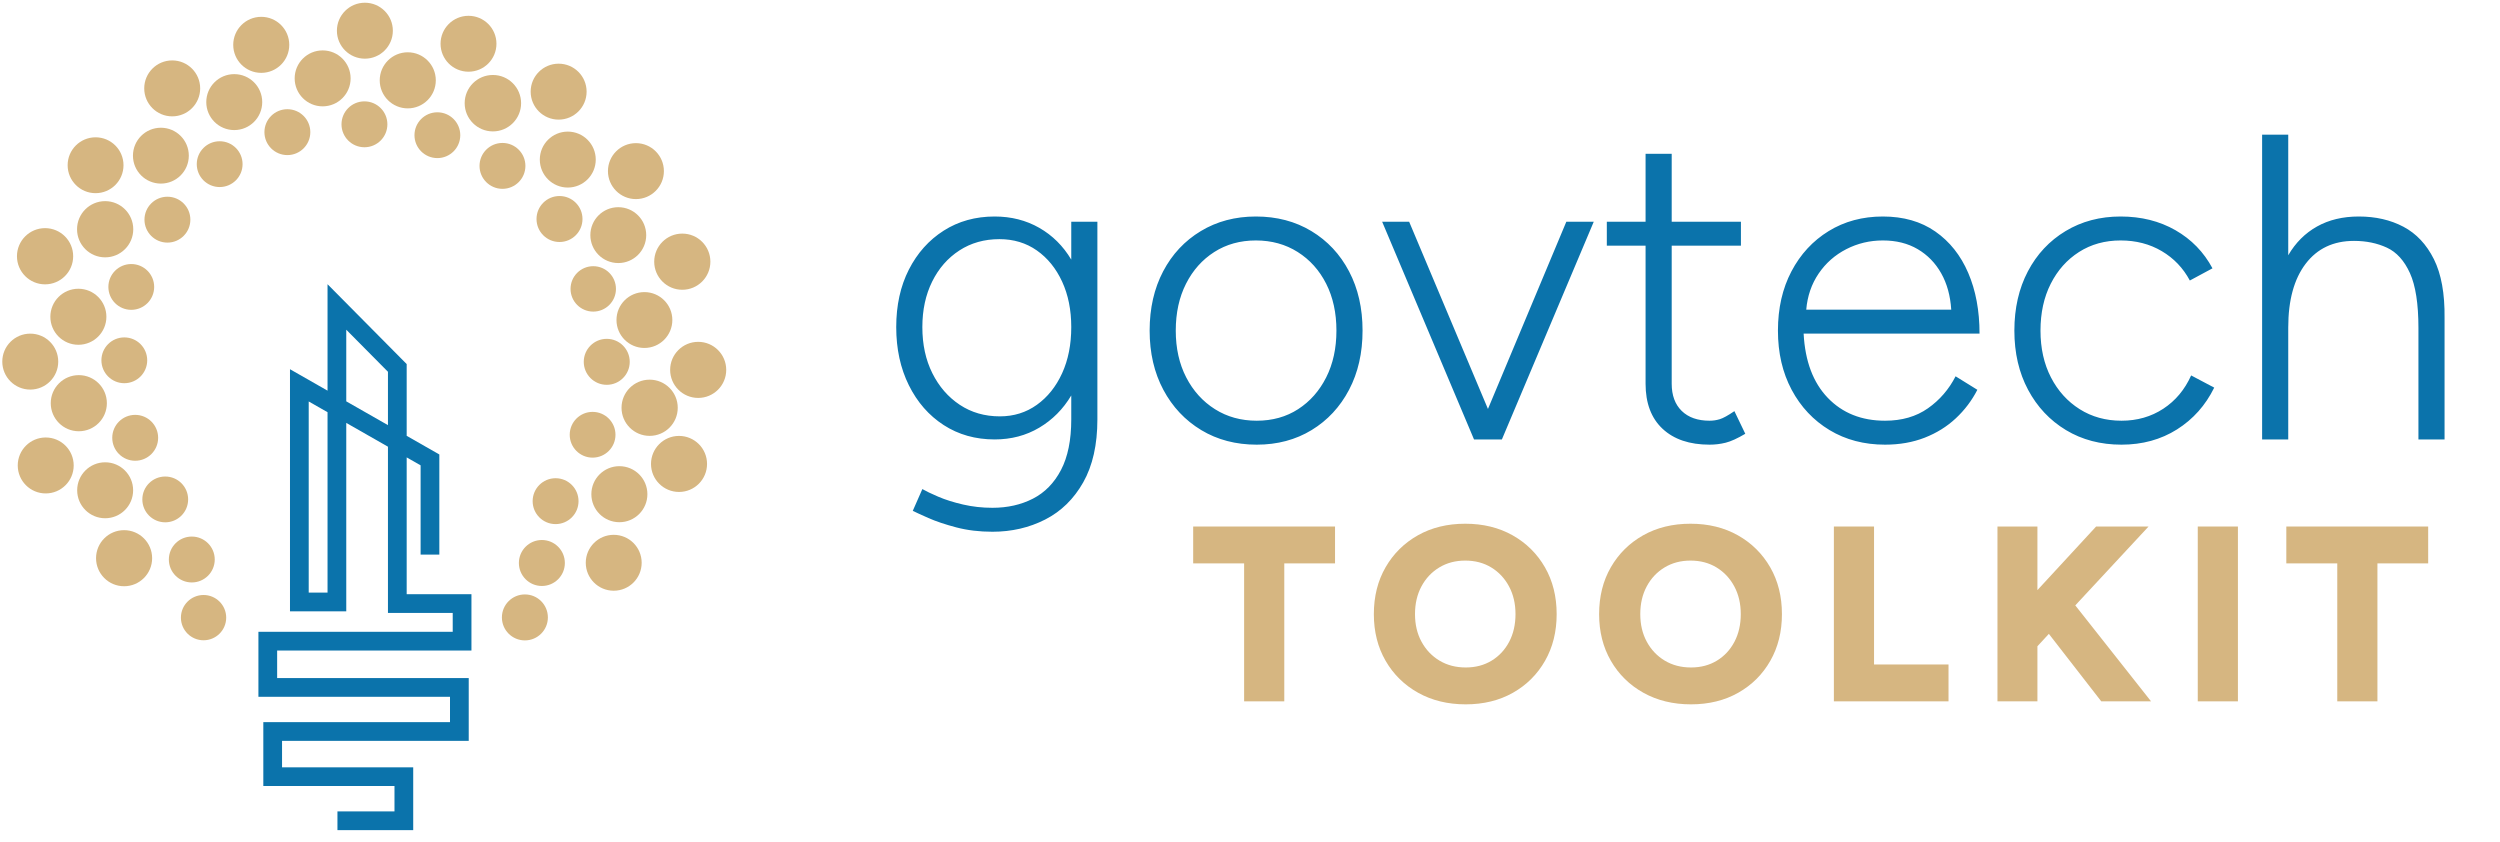
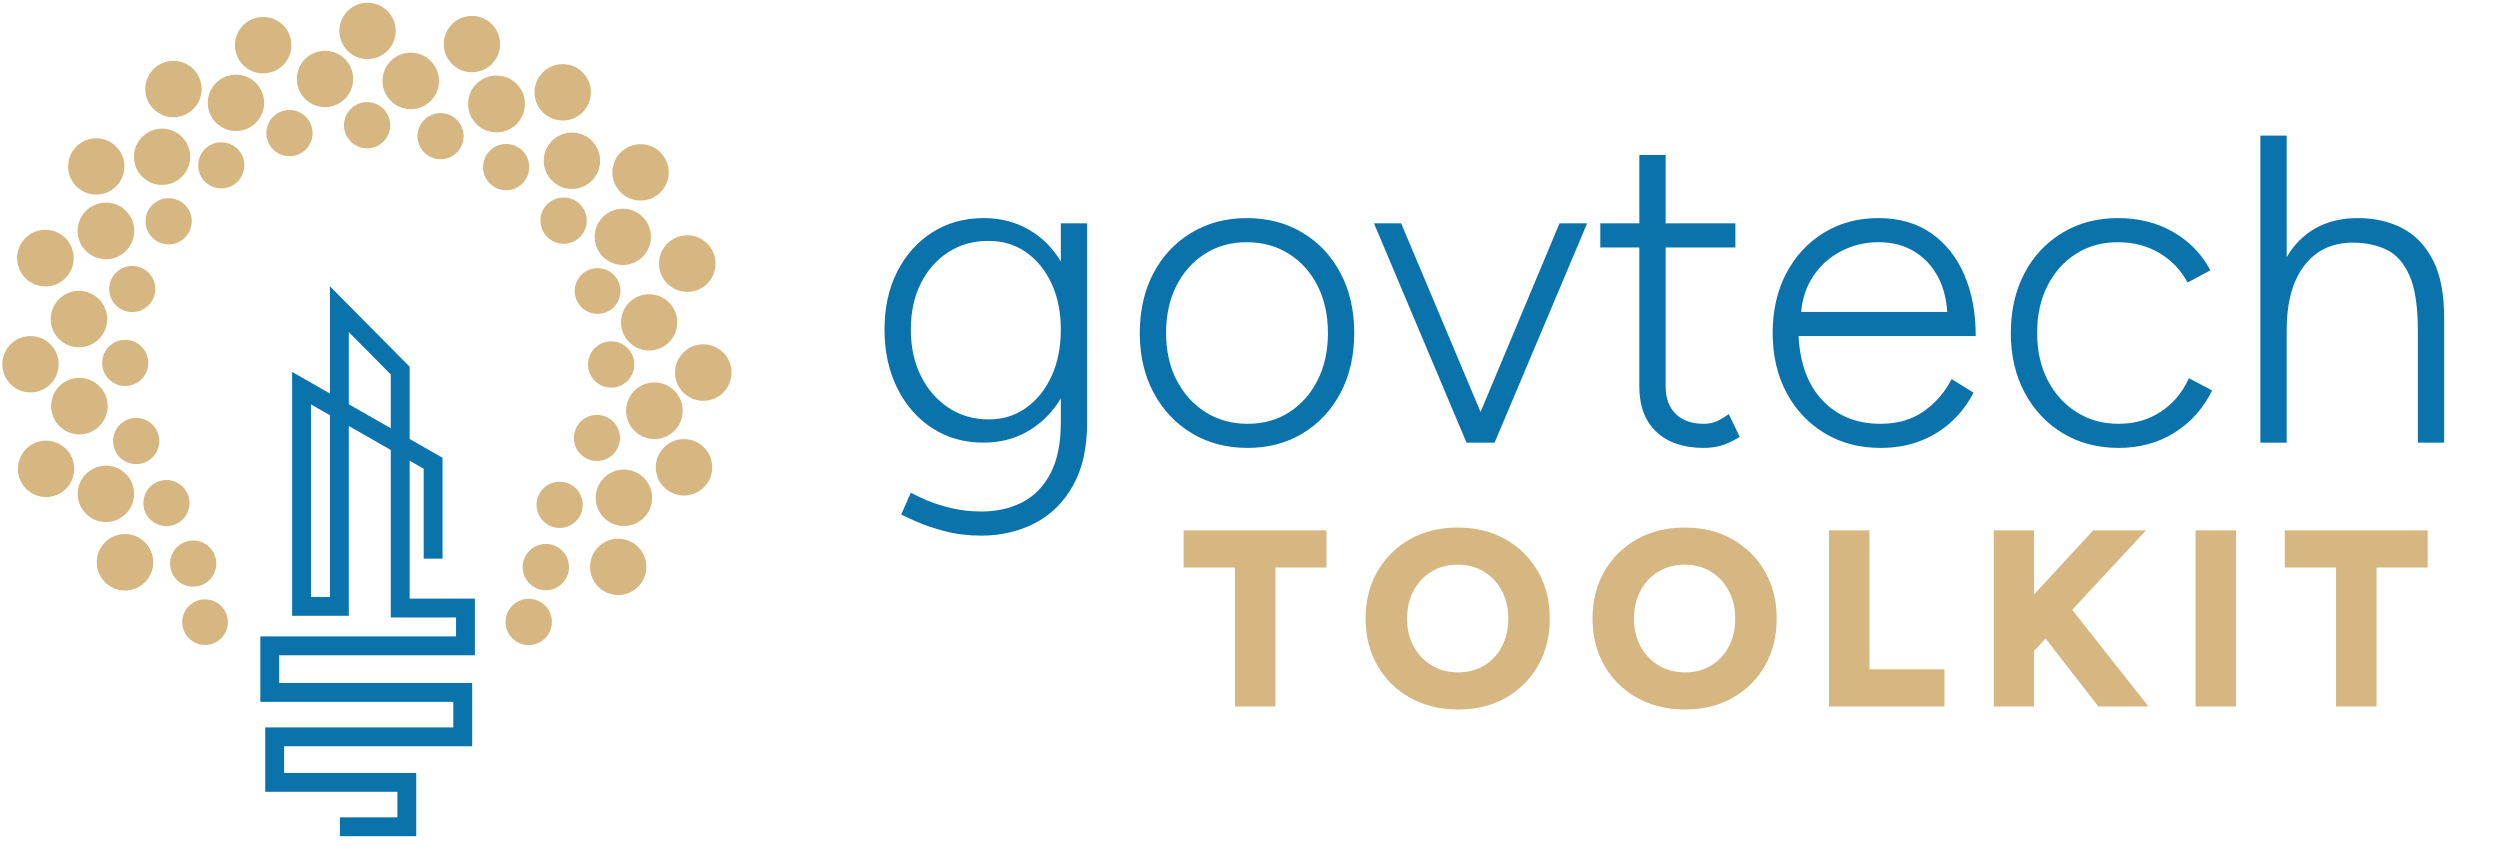
- <svg xmlns="http://www.w3.org/2000/svg" viewBox="0 0 689 232" width="689" height="232" role="img" aria-label="GovTech Toolkit">
+ <svg xmlns="http://www.w3.org/2000/svg" viewBox="0 0 684 232" width="684" height="232" role="img" aria-label="GovTech Toolkit">
  <g transform="translate(0,0.0) scale(0.6) translate(-14,-11)">
    <g fill="#D6B681">
      <circle cx="181.6" cy="25.1" r="12.85" />
      <circle cx="134.0" cy="31.6" r="12.87" />
      <circle cx="229.2" cy="31.1" r="12.84" />
      <circle cx="162.2" cy="47.0" r="12.85" />
      <circle cx="201.3" cy="47.9" r="12.88" />
      <circle cx="93.1" cy="51.6" r="12.85" />
      <circle cx="270.6" cy="53.1" r="12.85" />
      <circle cx="121.6" cy="57.9" r="12.85" />
      <circle cx="240.4" cy="58.4" r="12.96" />
      <circle cx="181.4" cy="68.1" r="10.54" />
      <circle cx="146.0" cy="71.7" r="10.54" />
      <circle cx="214.9" cy="73.1" r="10.52" />
      <circle cx="87.9" cy="82.5" r="12.83" />
      <circle cx="274.8" cy="84.3" r="12.85" />
      <circle cx="57.9" cy="86.9" r="12.83" />
      <circle cx="114.9" cy="86.4" r="10.52" />
      <circle cx="244.8" cy="87.2" r="10.54" />
      <circle cx="306.1" cy="89.6" r="12.85" />
      <circle cx="90.9" cy="111.9" r="10.54" />
      <circle cx="271.0" cy="111.6" r="10.56" />
      <circle cx="62.3" cy="116.3" r="12.91" />
      <circle cx="298.0" cy="119.0" r="12.83" />
      <circle cx="34.7" cy="128.7" r="12.91" />
      <circle cx="327.4" cy="131.2" r="12.90" />
      <circle cx="74.3" cy="142.8" r="10.52" />
      <circle cx="286.5" cy="143.7" r="10.43" />
      <circle cx="50.0" cy="156.5" r="12.87" />
      <circle cx="310.0" cy="158.0" r="12.83" />
      <circle cx="27.9" cy="177.1" r="12.85" />
      <circle cx="71.1" cy="176.5" r="10.52" />
      <circle cx="292.7" cy="177.2" r="10.56" />
      <circle cx="334.7" cy="180.9" r="12.88" />
      <circle cx="50.2" cy="196.2" r="12.89" />
      <circle cx="312.4" cy="198.3" r="12.91" />
      <circle cx="286.2" cy="210.7" r="10.51" />
      <circle cx="76.1" cy="212.1" r="10.54" />
      <circle cx="325.9" cy="224.1" r="12.87" />
      <circle cx="35.0" cy="224.8" r="12.85" />
      <circle cx="62.3" cy="236.2" r="12.85" />
      <circle cx="298.5" cy="238.0" r="12.87" />
      <circle cx="89.9" cy="240.4" r="10.52" />
      <circle cx="269.2" cy="241.2" r="10.54" />
      <circle cx="71.0" cy="267.4" r="12.88" />
      <circle cx="295.9" cy="269.5" r="12.84" />
      <circle cx="102.1" cy="268.0" r="10.54" />
      <circle cx="262.9" cy="269.6" r="10.56" />
      <circle cx="107.5" cy="294.7" r="10.40" />
      <circle cx="255.1" cy="294.6" r="10.56" />
    </g>
    <polyline fill="none" stroke="#0B73AB" stroke-width="8.6" stroke-linejoin="miter" stroke-miterlimit="10" points="169.00,388.00 199.50,388.00 199.50,367.75 139.25,367.75 139.25,347.00 225.00,347.00 225.00,326.75 137.00,326.75 137.00,305.50 226.25,305.50 226.25,288.25 196.50,288.25 196.50,180.00 168.75,152.00 168.75,287.50 151.50,287.50 151.50,188.00 211.50,222.25 211.50,265.75" />
  </g>
-   <path fill="#0B73AB" d="M273.52 146.549Q268.12 146.549 263.56 145.349Q259.0 144.149 255.88 142.769Q252.76 141.389 251.56 140.789L254.2 134.789Q255.64 135.629 258.58 136.889Q261.52 138.149 265.42 139.049Q269.32 139.949 273.52 139.949Q279.76 139.949 284.68 137.429Q289.6 134.909 292.42 129.509Q295.24 124.109 295.24 115.589V108.989Q291.88 114.629 286.42 117.869Q280.96 121.109 274.12 121.109Q266.2 121.109 260.08 117.149Q253.96 113.189 250.48 106.169Q247.0 99.149 247.0 90.149Q247.0 81.149 250.48 74.309Q253.96 67.469 260.08 63.569Q266.2 59.669 274.12 59.669Q280.96 59.669 286.42 62.789Q291.88 65.909 295.24 71.549V61.109H302.44V115.589Q302.44 126.029 298.54 132.929Q294.64 139.829 288.04 143.189Q281.44 146.549 273.52 146.549ZM275.56 114.749Q281.32 114.749 285.76 111.569Q290.2 108.389 292.72 102.869Q295.24 97.349 295.24 90.149Q295.24 83.069 292.72 77.609Q290.2 72.149 285.76 69.029Q281.32 65.909 275.44 65.909Q269.2 65.909 264.4 69.029Q259.6 72.149 256.9 77.609Q254.2 83.069 254.2 90.149Q254.2 97.349 256.96 102.869Q259.72 108.389 264.52 111.569Q269.32 114.749 275.56 114.749ZM346.36 122.549Q337.72 122.549 331.06 118.529Q324.4 114.509 320.62 107.429Q316.84 100.349 316.84 91.109Q316.84 81.869 320.56 74.789Q324.28 67.709 330.94 63.689Q337.6 59.669 346.12 59.669Q354.76 59.669 361.42 63.689Q368.08 67.709 371.8 74.789Q375.52 81.869 375.52 91.109Q375.52 100.349 371.8 107.429Q368.08 114.509 361.48 118.529Q354.88 122.549 346.36 122.549ZM346.36 115.949Q352.84 115.949 357.76 112.769Q362.68 109.589 365.5 104.009Q368.32 98.429 368.32 91.109Q368.32 83.789 365.5 78.209Q362.68 72.629 357.64 69.449Q352.6 66.269 346.12 66.269Q339.64 66.269 334.66 69.449Q329.68 72.629 326.86 78.209Q324.04 83.789 324.04 91.109Q324.04 98.429 326.92 104.009Q329.8 109.589 334.84 112.769Q339.88 115.949 346.36 115.949ZM406.24 121.109 380.92 61.109H388.36L410.08 112.709L431.68 61.109H439.24L413.92 121.109ZM471.16 122.549Q462.88 122.549 458.2 118.169Q453.52 113.789 453.52 105.749V67.709H442.84V61.109H453.52V42.389H460.72V61.109H479.8V67.709H460.72V105.749Q460.72 110.549 463.48 113.249Q466.24 115.949 471.16 115.949Q472.6 115.949 473.98 115.529Q475.36 115.109 478.0 113.309L481.0 119.549Q477.76 121.469 475.6 122.009Q473.44 122.549 471.16 122.549ZM519.52 122.549Q510.88 122.549 504.22 118.529Q497.56 114.509 493.78 107.429Q490.0 100.349 490.0 91.109Q490.0 81.869 493.72 74.789Q497.44 67.709 503.98 63.689Q510.52 59.669 518.92 59.669Q527.44 59.669 533.38 63.809Q539.32 67.949 542.44 75.209Q545.56 82.469 545.56 91.949H497.08Q497.68 103.349 503.74 109.649Q509.8 115.949 519.52 115.949Q526.48 115.949 531.34 112.529Q536.2 109.109 538.96 103.709L544.96 107.429Q542.68 111.869 539.02 115.289Q535.36 118.709 530.44 120.629Q525.52 122.549 519.52 122.549ZM497.8 85.349H537.76Q537.4 79.589 535.0 75.329Q532.6 71.069 528.52 68.669Q524.44 66.269 518.92 66.269Q513.52 66.269 508.84 68.669Q504.16 71.069 501.22 75.389Q498.28 79.709 497.8 85.349ZM584.68 122.549Q576.04 122.549 569.38 118.529Q562.72 114.509 558.94 107.429Q555.16 100.349 555.16 91.109Q555.16 81.869 558.88 74.789Q562.6 67.709 569.26 63.689Q575.92 59.669 584.44 59.669Q592.96 59.669 599.56 63.449Q606.16 67.229 609.76 73.949L603.52 77.309Q600.76 72.149 595.78 69.209Q590.8 66.269 584.44 66.269Q577.96 66.269 572.98 69.449Q568.0 72.629 565.18 78.209Q562.36 83.789 562.36 91.109Q562.36 98.429 565.24 104.009Q568.12 109.589 573.16 112.769Q578.2 115.949 584.68 115.949Q591.16 115.949 596.2 112.649Q601.24 109.349 603.88 103.469L610.24 106.829Q606.64 114.149 599.98 118.349Q593.32 122.549 584.68 122.549ZM623.44 121.109V37.109H630.64V70.349Q633.64 65.189 638.56 62.429Q643.48 59.669 650.08 59.669Q657.04 59.669 662.38 62.489Q667.72 65.309 670.78 71.429Q673.84 77.549 673.72 87.629V121.109H666.52V90.389Q666.52 80.429 664.18 75.269Q661.84 70.109 657.82 68.249Q653.8 66.389 648.76 66.389Q640.24 66.389 635.44 72.689Q630.64 78.989 630.64 90.269V121.109Z" />
-   <path fill="#D6B681" d="M342.881 193.291V155.269H328.84V145.109H367.936V155.269H353.949V193.291Z" />
-   <path fill="#D6B681" d="M403.948 194.117Q396.549 194.117 390.832 190.923Q385.116 187.729 381.874 182.121Q378.632 176.513 378.632 169.263Q378.632 161.945 381.867 156.336Q385.102 150.726 390.767 147.532Q396.431 144.339 403.822 144.339Q411.212 144.339 416.886 147.539Q422.559 150.74 425.787 156.349Q429.015 161.959 429.015 169.255Q429.015 176.508 425.815 182.118Q422.614 187.729 416.969 190.923Q411.324 194.117 403.948 194.117ZM403.963 183.957Q408.003 183.957 411.096 182.071Q414.189 180.185 415.931 176.871Q417.672 173.558 417.672 169.252Q417.672 164.946 415.889 161.617Q414.106 158.288 410.998 156.393Q407.891 154.498 403.815 154.498Q399.79 154.498 396.662 156.39Q393.535 158.282 391.755 161.605Q389.975 164.928 389.975 169.246Q389.975 173.564 391.778 176.875Q393.582 180.185 396.727 182.071Q399.873 183.957 403.963 183.957Z" />
-   <path fill="#D6B681" d="M466.032 194.117Q458.634 194.117 452.917 190.923Q447.2 187.729 443.959 182.121Q440.717 176.513 440.717 169.263Q440.717 161.945 443.952 156.336Q447.187 150.726 452.851 147.532Q458.516 144.339 465.907 144.339Q473.297 144.339 478.971 147.539Q484.644 150.74 487.872 156.349Q491.1 161.959 491.1 169.255Q491.1 176.508 487.9 182.118Q484.699 187.729 479.054 190.923Q473.409 194.117 466.032 194.117ZM466.048 183.957Q470.087 183.957 473.181 182.071Q476.274 180.185 478.016 176.871Q479.757 173.558 479.757 169.252Q479.757 164.946 477.974 161.617Q476.191 158.288 473.083 156.393Q469.975 154.498 465.9 154.498Q461.875 154.498 458.747 156.39Q455.62 158.282 453.84 161.605Q452.06 164.928 452.06 169.246Q452.06 173.564 453.863 176.875Q455.666 180.185 458.812 182.071Q461.958 183.957 466.048 183.957Z" />
-   <path fill="#D6B681" d="M505.417 193.291V145.109H516.485V183.131H537.01V193.291Z" />
-   <path fill="#D6B681" d="M550.501 193.291V145.109H561.514V162.634L577.689 145.109H592.143L571.948 166.846L592.831 193.291H579.107L564.666 174.693L561.514 178.107V193.291Z" />
-   <path fill="#D6B681" d="M605.703 193.291V145.109H616.77V193.291Z" />
-   <path fill="#D6B681" d="M644.151 193.291V155.269H630.11V145.109H669.205V155.269H655.219V193.291Z" />
+   <path fill="#0B73AB" d="M268.52 146.549Q263.12 146.549 258.56 145.349Q254.0 144.149 250.88 142.769Q247.76 141.389 246.56 140.789L249.2 134.789Q250.64 135.629 253.58 136.889Q256.52 138.149 260.42 139.049Q264.32 139.949 268.52 139.949Q274.76 139.949 279.68 137.429Q284.6 134.909 287.42 129.509Q290.24 124.109 290.24 115.589V108.989Q286.88 114.629 281.42 117.869Q275.96 121.109 269.12 121.109Q261.2 121.109 255.08 117.149Q248.96 113.189 245.48 106.169Q242.0 99.149 242.0 90.149Q242.0 81.149 245.48 74.309Q248.96 67.469 255.08 63.569Q261.2 59.669 269.12 59.669Q275.96 59.669 281.42 62.789Q286.88 65.909 290.24 71.549V61.109H297.44V115.589Q297.44 126.029 293.54 132.929Q289.64 139.829 283.04 143.189Q276.44 146.549 268.52 146.549ZM270.56 114.749Q276.32 114.749 280.76 111.569Q285.2 108.389 287.72 102.869Q290.24 97.349 290.24 90.149Q290.24 83.069 287.72 77.609Q285.2 72.149 280.76 69.029Q276.32 65.909 270.44 65.909Q264.2 65.909 259.4 69.029Q254.6 72.149 251.9 77.609Q249.2 83.069 249.2 90.149Q249.2 97.349 251.96 102.869Q254.72 108.389 259.52 111.569Q264.32 114.749 270.56 114.749ZM341.36 122.549Q332.72 122.549 326.06 118.529Q319.4 114.509 315.62 107.429Q311.84 100.349 311.84 91.109Q311.84 81.869 315.56 74.789Q319.28 67.709 325.94 63.689Q332.6 59.669 341.12 59.669Q349.76 59.669 356.42 63.689Q363.08 67.709 366.8 74.789Q370.52 81.869 370.52 91.109Q370.52 100.349 366.8 107.429Q363.08 114.509 356.48 118.529Q349.88 122.549 341.36 122.549ZM341.36 115.949Q347.84 115.949 352.76 112.769Q357.68 109.589 360.5 104.009Q363.32 98.429 363.32 91.109Q363.32 83.789 360.5 78.209Q357.68 72.629 352.64 69.449Q347.6 66.269 341.12 66.269Q334.64 66.269 329.66 69.449Q324.68 72.629 321.86 78.209Q319.04 83.789 319.04 91.109Q319.04 98.429 321.92 104.009Q324.8 109.589 329.84 112.769Q334.88 115.949 341.36 115.949ZM401.24 121.109 375.92 61.109H383.36L405.08 112.709L426.68 61.109H434.24L408.92 121.109ZM466.16 122.549Q457.88 122.549 453.2 118.169Q448.52 113.789 448.52 105.749V67.709H437.84V61.109H448.52V42.389H455.72V61.109H474.8V67.709H455.72V105.749Q455.72 110.549 458.48 113.249Q461.24 115.949 466.16 115.949Q467.6 115.949 468.98 115.529Q470.36 115.109 473.0 113.309L476.0 119.549Q472.76 121.469 470.6 122.009Q468.44 122.549 466.16 122.549ZM514.52 122.549Q505.88 122.549 499.22 118.529Q492.56 114.509 488.78 107.429Q485.0 100.349 485.0 91.109Q485.0 81.869 488.72 74.789Q492.44 67.709 498.98 63.689Q505.52 59.669 513.92 59.669Q522.44 59.669 528.38 63.809Q534.32 67.949 537.44 75.209Q540.56 82.469 540.56 91.949H492.08Q492.68 103.349 498.74 109.649Q504.8 115.949 514.52 115.949Q521.48 115.949 526.34 112.529Q531.2 109.109 533.96 103.709L539.96 107.429Q537.68 111.869 534.02 115.289Q530.36 118.709 525.44 120.629Q520.52 122.549 514.52 122.549ZM492.8 85.349H532.76Q532.4 79.589 530.0 75.329Q527.6 71.069 523.52 68.669Q519.44 66.269 513.92 66.269Q508.52 66.269 503.84 68.669Q499.16 71.069 496.22 75.389Q493.28 79.709 492.8 85.349ZM579.68 122.549Q571.04 122.549 564.38 118.529Q557.72 114.509 553.94 107.429Q550.16 100.349 550.16 91.109Q550.16 81.869 553.88 74.789Q557.6 67.709 564.26 63.689Q570.92 59.669 579.44 59.669Q587.96 59.669 594.56 63.449Q601.16 67.229 604.76 73.949L598.52 77.309Q595.76 72.149 590.78 69.209Q585.8 66.269 579.44 66.269Q572.96 66.269 567.98 69.449Q563.0 72.629 560.18 78.209Q557.36 83.789 557.36 91.109Q557.36 98.429 560.24 104.009Q563.12 109.589 568.16 112.769Q573.2 115.949 579.68 115.949Q586.16 115.949 591.2 112.649Q596.24 109.349 598.88 103.469L605.24 106.829Q601.64 114.149 594.98 118.349Q588.32 122.549 579.68 122.549ZM618.44 121.109V37.109H625.64V70.349Q628.64 65.189 633.56 62.429Q638.48 59.669 645.08 59.669Q652.04 59.669 657.38 62.489Q662.72 65.309 665.78 71.429Q668.84 77.549 668.72 87.629V121.109H661.52V90.389Q661.52 80.429 659.18 75.269Q656.84 70.109 652.82 68.249Q648.8 66.389 643.76 66.389Q635.24 66.389 630.44 72.689Q625.64 78.989 625.64 90.269V121.109Z" />
+   <path fill="#D6B681" d="M337.881 193.291V155.269H323.84V145.109H362.936V155.269H348.949V193.291Z" />
+   <path fill="#D6B681" d="M398.948 194.117Q391.549 194.117 385.832 190.923Q380.116 187.729 376.874 182.121Q373.632 176.513 373.632 169.263Q373.632 161.945 376.867 156.336Q380.102 150.726 385.767 147.532Q391.431 144.339 398.822 144.339Q406.212 144.339 411.886 147.539Q417.559 150.74 420.787 156.349Q424.015 161.959 424.015 169.255Q424.015 176.508 420.815 182.118Q417.614 187.729 411.969 190.923Q406.324 194.117 398.948 194.117ZM398.963 183.957Q403.003 183.957 406.096 182.071Q409.189 180.185 410.931 176.871Q412.672 173.558 412.672 169.252Q412.672 164.946 410.889 161.617Q409.106 158.288 405.998 156.393Q402.891 154.498 398.815 154.498Q394.79 154.498 391.662 156.39Q388.535 158.282 386.755 161.605Q384.975 164.928 384.975 169.246Q384.975 173.564 386.778 176.875Q388.582 180.185 391.727 182.071Q394.873 183.957 398.963 183.957Z" />
+   <path fill="#D6B681" d="M461.032 194.117Q453.634 194.117 447.917 190.923Q442.2 187.729 438.959 182.121Q435.717 176.513 435.717 169.263Q435.717 161.945 438.952 156.336Q442.187 150.726 447.851 147.532Q453.516 144.339 460.907 144.339Q468.297 144.339 473.971 147.539Q479.644 150.74 482.872 156.349Q486.1 161.959 486.1 169.255Q486.1 176.508 482.9 182.118Q479.699 187.729 474.054 190.923Q468.409 194.117 461.032 194.117ZM461.048 183.957Q465.087 183.957 468.181 182.071Q471.274 180.185 473.016 176.871Q474.757 173.558 474.757 169.252Q474.757 164.946 472.974 161.617Q471.191 158.288 468.083 156.393Q464.975 154.498 460.9 154.498Q456.875 154.498 453.747 156.39Q450.62 158.282 448.84 161.605Q447.06 164.928 447.06 169.246Q447.06 173.564 448.863 176.875Q450.666 180.185 453.812 182.071Q456.958 183.957 461.048 183.957Z" />
+   <path fill="#D6B681" d="M500.417 193.291V145.109H511.485V183.131H532.01V193.291Z" />
+   <path fill="#D6B681" d="M545.501 193.291V145.109H556.514V162.634L572.689 145.109H587.143L566.948 166.846L587.831 193.291H574.107L559.666 174.693L556.514 178.107V193.291Z" />
+   <path fill="#D6B681" d="M600.703 193.291V145.109H611.77V193.291Z" />
+   <path fill="#D6B681" d="M639.151 193.291V155.269H625.11V145.109H664.205V155.269H650.219V193.291Z" />
</svg>
